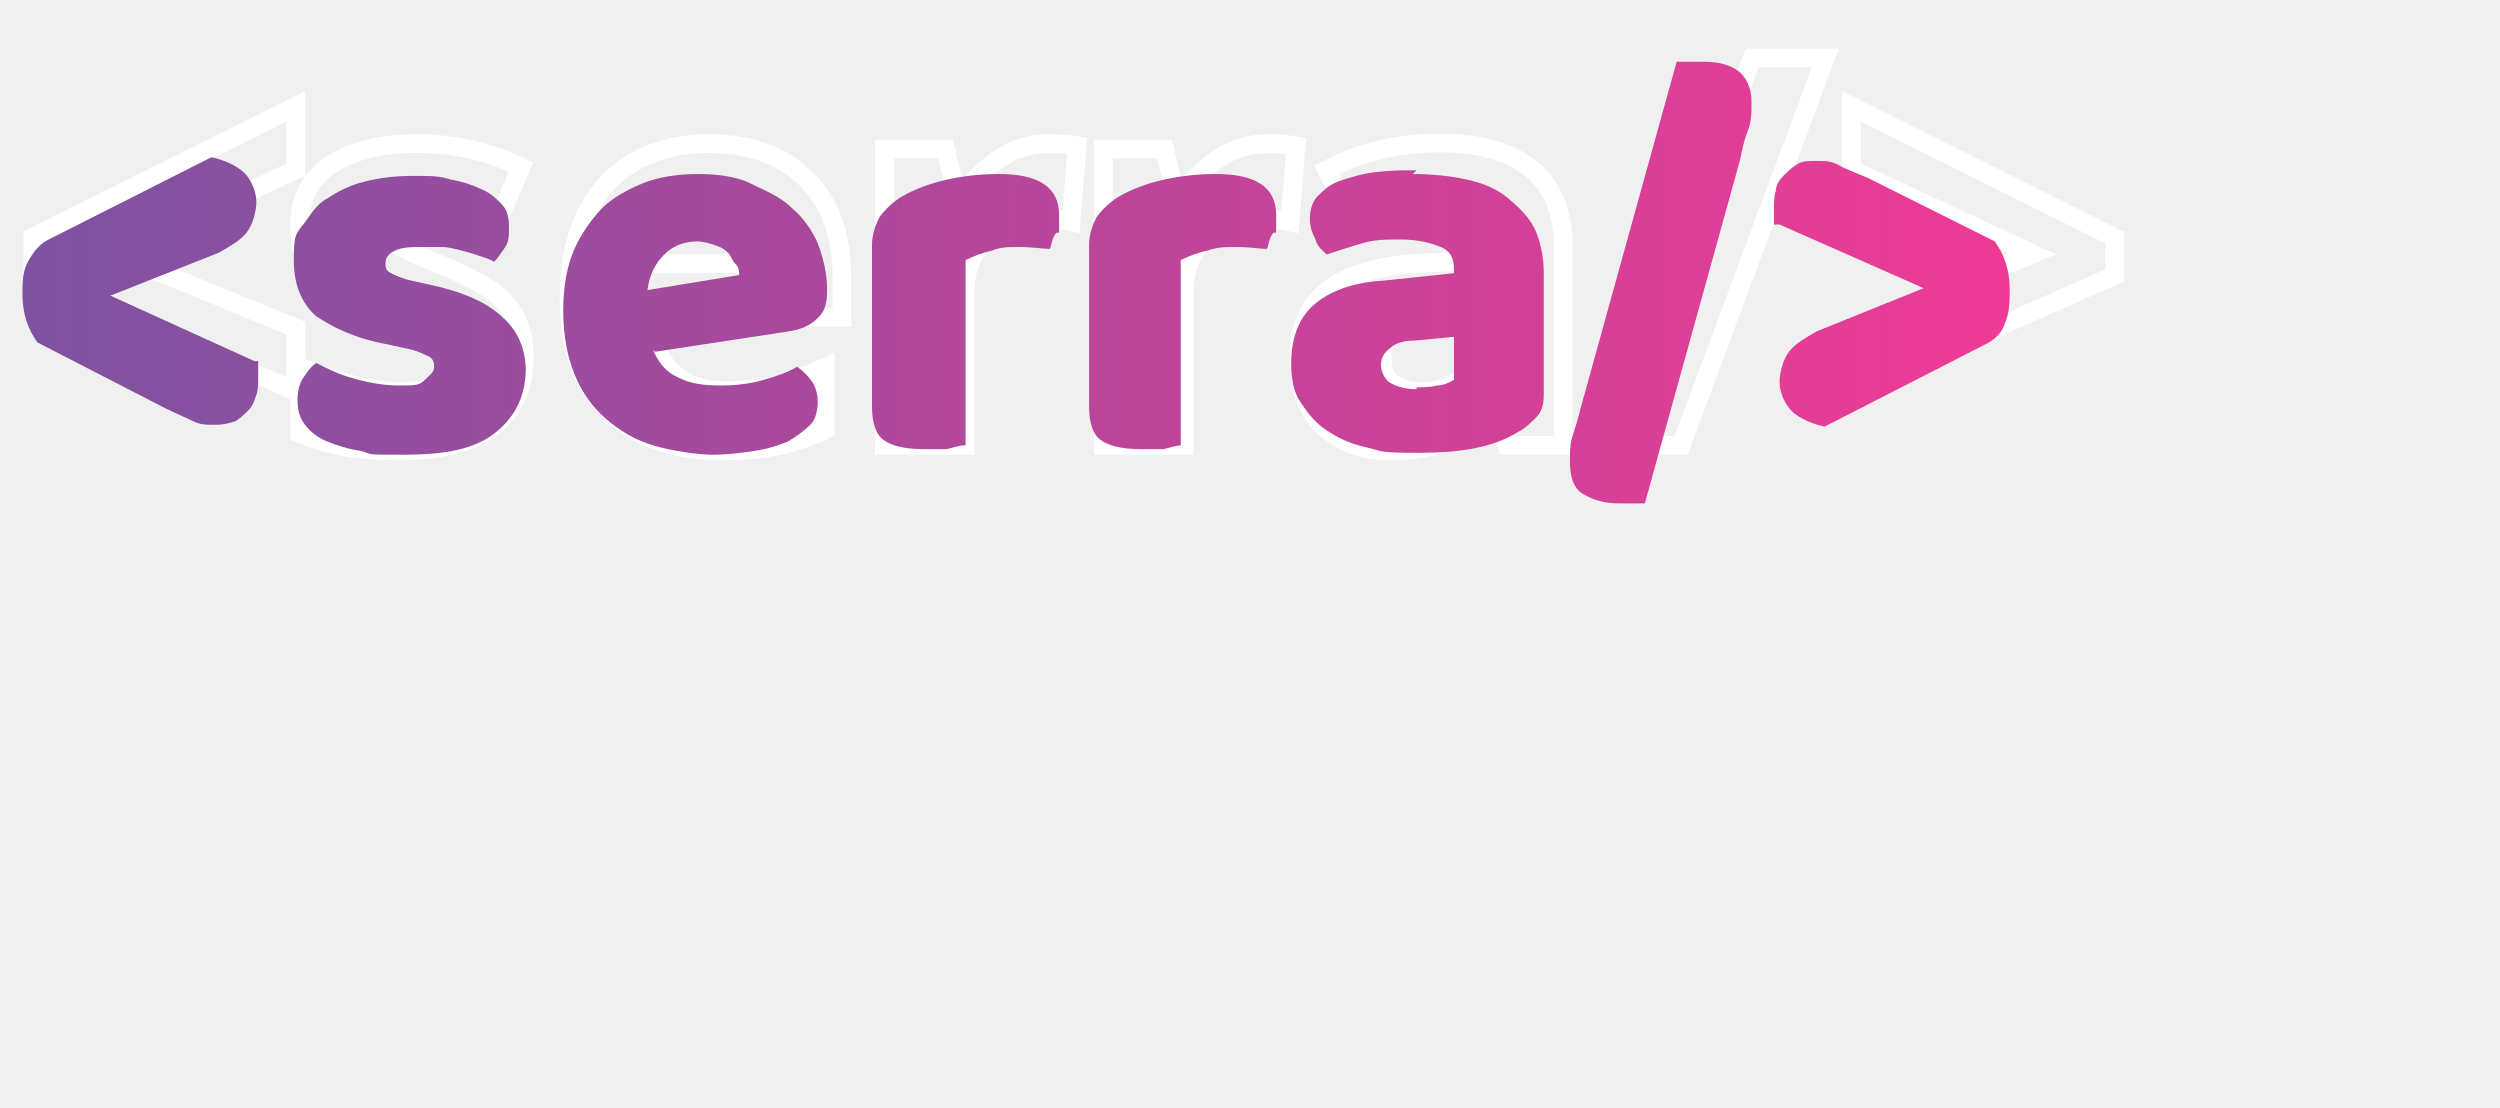
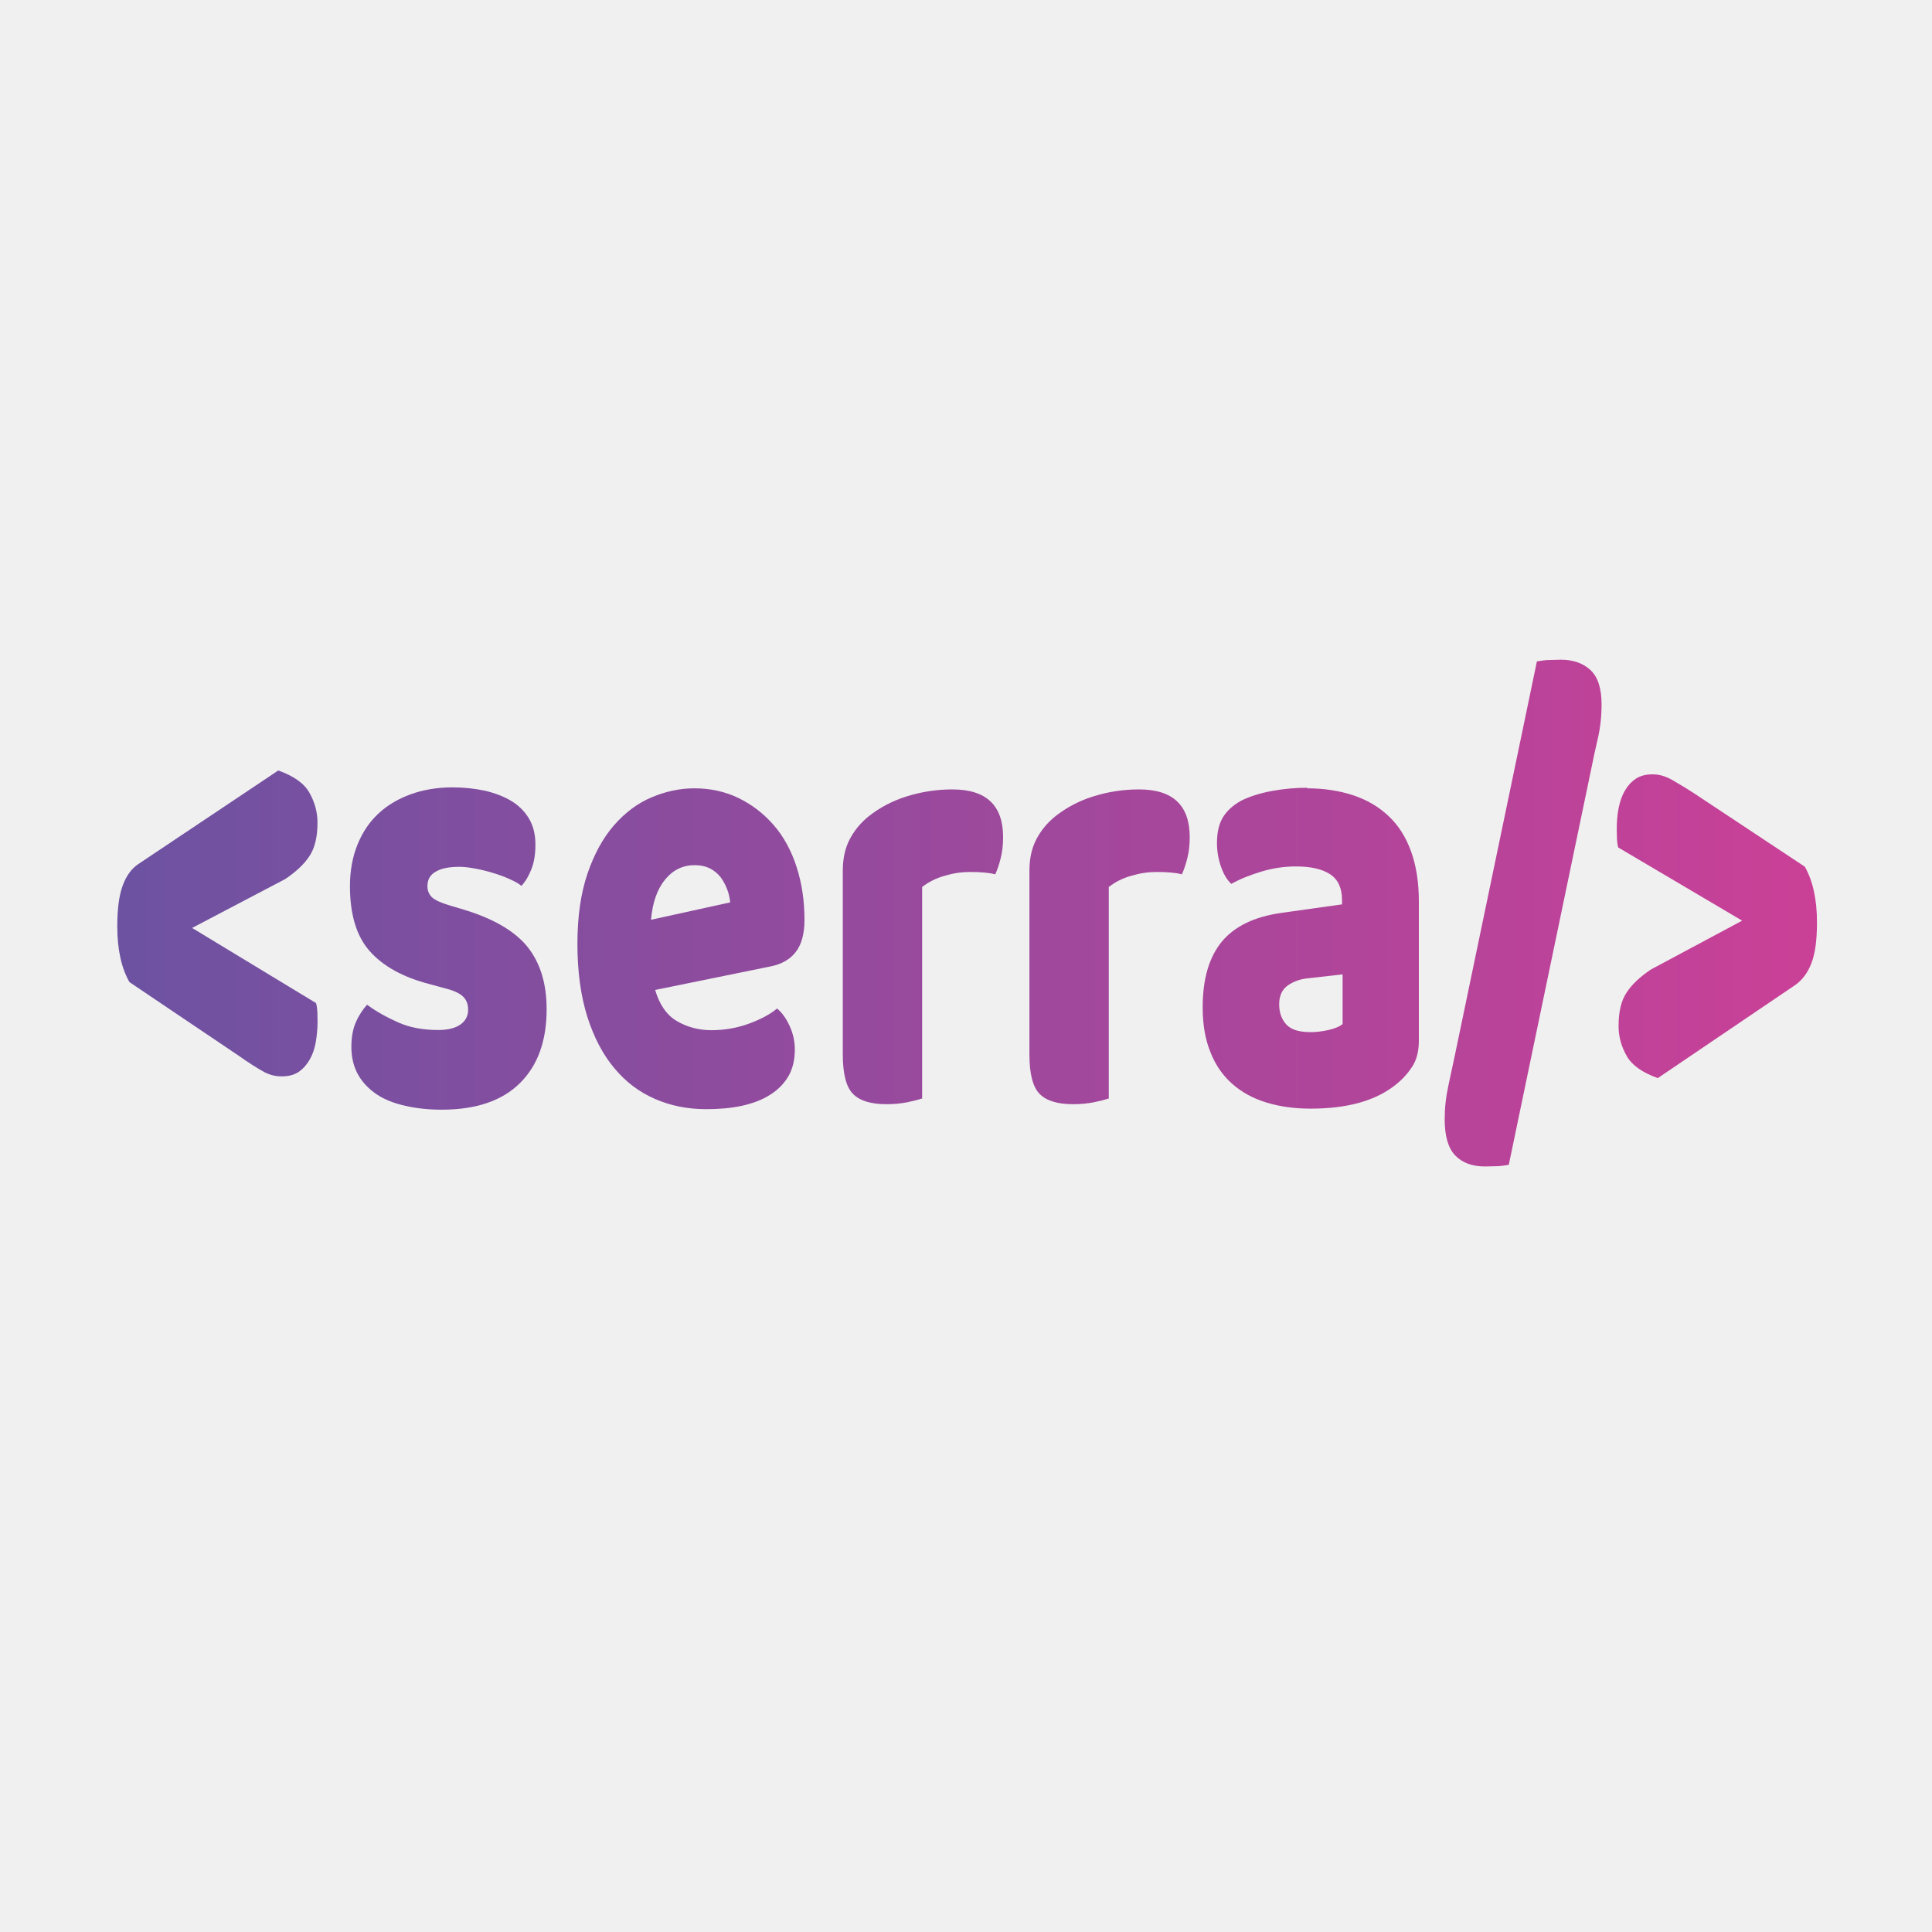
- <svg xmlns="http://www.w3.org/2000/svg" id="Layer_1" version="1.1" viewBox="0 0 133.6 59.2">
+ <svg xmlns="http://www.w3.org/2000/svg" id="Layer_1" version="1.1" viewBox="0 0 300 300">
  <defs>
    <style>
      .st0 {
        fill: url(#linear-gradient2);
      }

      .st1 {
        fill: url(#linear-gradient1);
      }

      .st2 {
        fill: url(#linear-gradient3);
      }

      .st3 {
        fill: url(#linear-gradient6);
      }

      .st4 {
        fill: url(#linear-gradient7);
      }

      .st5 {
        fill: url(#linear-gradient5);
      }

      .st6 {
        fill: url(#linear-gradient4);
      }

      .st7 {
        fill: url(#linear-gradient);
      }
- 
-       .st8 {
-         fill: none;
-         font-family: Baloo2-Bold, 'Baloo 2';
-         font-size: 29px;
-         font-weight: 700;
-         stroke: #fff;
-         stroke-miterlimit: 10;
-       }
- 
-       .st8, .st9 {
-         isolation: isolate;
-       }
    </style>
-     <linearGradient id="linear-gradient" x1="1.4" y1="46.4" x2="107.2" y2="46.4" gradientTransform="translate(0 62) scale(1 -1)" gradientUnits="userSpaceOnUse">
-       <stop offset="0" stop-color="#7e52a1" />
-       <stop offset="1" stop-color="#ee3b95" />
+     <linearGradient id="linear-gradient" x1="18.21" y1="156.59" x2="282.14" y2="156.59" gradientTransform="translate(0 300) scale(1 -1)" gradientUnits="userSpaceOnUse">
+       <stop offset="0" stop-color="#6d52a2" />
+       <stop offset="1" stop-color="#ca4097" />
    </linearGradient>
-     <linearGradient id="linear-gradient1" x1="1.4" y1="45.2" x2="107.2" y2="45.2" gradientTransform="translate(0 62) scale(1 -1)" gradientUnits="userSpaceOnUse">
-       <stop offset="0" stop-color="#7e52a1" />
-       <stop offset="1" stop-color="#ee3b95" />
+     <linearGradient id="linear-gradient1" x1="18.21" y1="152.72" x2="282.14" y2="152.72" gradientTransform="translate(0 300) scale(1 -1)" gradientUnits="userSpaceOnUse">
+       <stop offset="0" stop-color="#6d52a2" />
+       <stop offset="1" stop-color="#ca4097" />
    </linearGradient>
-     <linearGradient id="linear-gradient2" x1="1.4" y1="45.2" x2="107.2" y2="45.2" gradientTransform="translate(0 62) scale(1 -1)" gradientUnits="userSpaceOnUse">
-       <stop offset="0" stop-color="#7e52a1" />
-       <stop offset="1" stop-color="#ee3b95" />
+     <linearGradient id="linear-gradient2" x1="18.21" y1="152.68" x2="282.14" y2="152.68" gradientTransform="translate(0 300) scale(1 -1)" gradientUnits="userSpaceOnUse">
+       <stop offset="0" stop-color="#6d52a2" />
+       <stop offset="1" stop-color="#ca4097" />
    </linearGradient>
-     <linearGradient id="linear-gradient3" x1="1.4" y1="45.3" x2="107.2" y2="45.3" gradientTransform="translate(0 62) scale(1 -1)" gradientUnits="userSpaceOnUse">
-       <stop offset="0" stop-color="#7e52a1" />
-       <stop offset="1" stop-color="#ee3b95" />
+     <linearGradient id="linear-gradient3" x1="18.21" y1="152.99" x2="282.14" y2="152.99" gradientTransform="translate(0 300) scale(1 -1)" gradientUnits="userSpaceOnUse">
+       <stop offset="0" stop-color="#6d52a2" />
+       <stop offset="1" stop-color="#ca4097" />
    </linearGradient>
-     <linearGradient id="linear-gradient4" x1="1.4" y1="45.3" x2="107.2" y2="45.3" gradientTransform="translate(0 62) scale(1 -1)" gradientUnits="userSpaceOnUse">
-       <stop offset="0" stop-color="#7e52a1" />
-       <stop offset="1" stop-color="#ee3b95" />
+     <linearGradient id="linear-gradient4" x1="18.21" y1="152.99" x2="282.14" y2="152.99" gradientTransform="translate(0 300) scale(1 -1)" gradientUnits="userSpaceOnUse">
+       <stop offset="0" stop-color="#6d52a2" />
+       <stop offset="1" stop-color="#ca4097" />
    </linearGradient>
-     <linearGradient id="linear-gradient5" x1="1.4" y1="45.2" x2="107.2" y2="45.2" gradientTransform="translate(0 62) scale(1 -1)" gradientUnits="userSpaceOnUse">
-       <stop offset="0" stop-color="#7e52a1" />
-       <stop offset="1" stop-color="#ee3b95" />
+     <linearGradient id="linear-gradient5" x1="18.21" y1="152.75" x2="282.14" y2="152.75" gradientTransform="translate(0 300) scale(1 -1)" gradientUnits="userSpaceOnUse">
+       <stop offset="0" stop-color="#6d52a2" />
+       <stop offset="1" stop-color="#ca4097" />
    </linearGradient>
-     <linearGradient id="linear-gradient6" x1="1.4" y1="46.9" x2="107.2" y2="46.9" gradientTransform="translate(0 62) scale(1 -1)" gradientUnits="userSpaceOnUse">
-       <stop offset="0" stop-color="#7e52a1" />
-       <stop offset="1" stop-color="#ee3b95" />
+     <linearGradient id="linear-gradient6" x1="18.21" y1="158.22" x2="282.14" y2="158.22" gradientTransform="translate(0 300) scale(1 -1)" gradientUnits="userSpaceOnUse">
+       <stop offset="0" stop-color="#6d52a2" />
+       <stop offset="1" stop-color="#ca4097" />
    </linearGradient>
-     <linearGradient id="linear-gradient7" x1="1.4" y1="46.3" x2="107.2" y2="46.3" gradientTransform="translate(0 62) scale(1 -1)" gradientUnits="userSpaceOnUse">
-       <stop offset="0" stop-color="#7e52a1" />
-       <stop offset="1" stop-color="#ee3b95" />
+     <linearGradient id="linear-gradient7" x1="18.21" y1="156.2" x2="282.14" y2="156.2" gradientTransform="translate(0 300) scale(1 -1)" gradientUnits="userSpaceOnUse">
+       <stop offset="0" stop-color="#6d52a2" />
+       <stop offset="1" stop-color="#ca4097" />
    </linearGradient>
  </defs>
-   <g class="st9">
-     <text class="st8" transform="translate(.5 23.8)">
-       <tspan x="0" y="0">&lt;</tspan>
-     </text>
-     <text class="st8" transform="translate(14.7 23.8)">
-       <tspan x="0" y="0">s</tspan>
-     </text>
-     <text class="st8" transform="translate(29.1 23.8)">
-       <tspan x="0" y="0">e</tspan>
-     </text>
-     <text class="st8" transform="translate(45 23.8)">
-       <tspan x="0" y="0">r</tspan>
-     </text>
-     <text class="st8" transform="translate(56.7 23.8)">
-       <tspan x="0" y="0">r</tspan>
-     </text>
-     <text class="st8" transform="translate(68.2 23.8)">
-       <tspan x="0" y="0">a/&gt;</tspan>
-     </text>
-   </g>
-   <g>
-     <path class="st7" d="M13.8,19.3c0,.1,0,.2,0,.4,0,.1,0,.3,0,.4,0,.4,0,.7-.1,1s-.2.6-.4.8c-.2.2-.4.4-.7.6-.3.1-.6.2-1.1.2s-.8,0-1.2-.2c-.4-.2-.9-.4-1.5-.7l-6.8-3.5c-.5-.7-.8-1.5-.8-2.6s.1-1.4.4-1.9.6-.8,1-1l8.7-4.4c.9.2,1.6.6,1.9,1s.5.9.5,1.4-.2,1.2-.5,1.6-.8.7-1.5,1.1l-5.8,2.3,7.7,3.5h0Z" />
-     <path class="st1" d="M28.1,19.6c0,1.5-.5,2.6-1.6,3.5s-2.7,1.2-4.9,1.2-1.6,0-2.3-.2c-.7-.1-1.3-.3-1.8-.5-.5-.2-.9-.5-1.2-.9s-.4-.8-.4-1.3.1-.9.3-1.2c.2-.3.4-.6.7-.8.6.3,1.2.6,1.9.8.7.2,1.6.4,2.5.4s1.1,0,1.4-.3.5-.4.5-.7-.1-.5-.4-.6c-.2-.1-.6-.3-1.2-.4l-.9-.2c-1.7-.3-2.9-.9-3.8-1.5-.8-.7-1.2-1.7-1.2-3s.1-1.4.5-1.9.7-1.1,1.3-1.4c.6-.4,1.2-.7,2-.9.8-.2,1.6-.3,2.6-.3s1.4,0,2,.2c.6.1,1.2.3,1.6.5.5.2.8.5,1.1.8s.4.7.4,1.2,0,.8-.2,1.1c-.2.3-.4.6-.6.8-.1-.1-.4-.2-.7-.3-.3-.1-.6-.2-1-.3s-.7-.2-1.1-.2c-.4,0-.7,0-1,0-.6,0-1.1,0-1.5.2s-.5.4-.5.7.1.4.3.5c.2.1.6.3,1.1.4l.9.2c1.9.4,3.2,1,4,1.8.8.7,1.2,1.7,1.2,2.9h0Z" />
-     <path class="st0" d="M34.9,18.7c.3.7.7,1.2,1.4,1.5.6.3,1.3.4,2.2.4s1.6-.1,2.3-.3,1.3-.4,1.8-.7c.3.2.6.5.8.8s.3.7.3,1.1-.1.9-.4,1.2-.7.6-1.2.9c-.5.2-1.1.4-1.8.5-.7.1-1.4.2-2.2.2s-2.2-.2-3.2-.5-1.8-.8-2.5-1.4c-.7-.6-1.3-1.4-1.7-2.4-.4-1-.6-2.1-.6-3.4s.2-2.4.6-3.3c.4-.9,1-1.7,1.6-2.3.7-.6,1.5-1,2.3-1.3.9-.3,1.8-.4,2.7-.4s2,.1,2.8.5,1.6.7,2.2,1.3c.6.5,1.1,1.2,1.4,1.9.3.8.5,1.6.5,2.5s-.2,1.2-.5,1.5c-.4.4-.9.6-1.5.7l-7.2,1.1h0ZM37.3,12.9c-.7,0-1.3.2-1.8.7s-.8,1.1-.9,1.9l4.9-.8c0-.2,0-.4-.2-.6s-.2-.4-.4-.6-.4-.3-.7-.4c-.3-.1-.6-.2-1-.2h0Z" />
-     <path class="st2" d="M51.5,23.8c-.2,0-.5.1-.9.2-.4,0-.8,0-1.3,0-1,0-1.7-.2-2.1-.5s-.6-.9-.6-1.8v-8.6c0-.6.2-1.1.4-1.5.3-.4.7-.8,1.2-1.1.7-.4,1.5-.7,2.4-.9s1.8-.3,2.8-.3c2.1,0,3.2.7,3.2,2.2s0,.7-.2,1-.2.6-.3.8c-.4,0-.9-.1-1.6-.1s-1,0-1.5.2c-.5.1-1,.3-1.4.5v9.9h0Z" />
-     <path class="st6" d="M63.1,23.8c-.2,0-.5.1-.9.2-.4,0-.8,0-1.3,0-1,0-1.7-.2-2.1-.5s-.6-.9-.6-1.8v-8.6c0-.6.2-1.1.4-1.5.3-.4.7-.8,1.2-1.1.7-.4,1.5-.7,2.4-.9s1.8-.3,2.8-.3c2.1,0,3.2.7,3.2,2.2s0,.7-.2,1-.2.6-.3.8c-.4,0-.9-.1-1.6-.1s-1,0-1.6.2c-.5.1-1,.3-1.4.5v9.9h0Z" />
-     <path class="st5" d="M75.5,9.3c1,0,2,.1,2.9.3s1.6.5,2.2,1,1.1,1,1.4,1.6.5,1.5.5,2.4v6.5c0,.5-.1.9-.4,1.2s-.6.6-1,.8c-1.3.8-3,1.1-5.3,1.1s-1.9-.1-2.8-.3-1.5-.5-2.1-.9-1-.9-1.4-1.5-.5-1.3-.5-2.1c0-1.3.4-2.4,1.2-3.1.8-.7,2-1.2,3.7-1.3l3.8-.4v-.2c0-.6-.2-1-.7-1.2s-1.2-.4-2.1-.4-1.4,0-2.1.2-1.3.4-1.9.6c-.2-.2-.5-.4-.6-.8-.2-.4-.3-.7-.3-1.1s.1-.9.4-1.2.6-.6,1.1-.8c.6-.2,1.2-.4,2-.5s1.5-.1,2.2-.1h0ZM75.7,20.7c.3,0,.7,0,1.1-.1.4,0,.7-.2.9-.3v-2.3l-2.1.2c-.5,0-1,.1-1.3.4-.3.2-.5.5-.5.9s.2.7.4.9c.3.2.8.4,1.5.4h0Z" />
-     <path class="st3" d="M88,26.9c-.3,0-.5,0-.8,0s-.5,0-.7,0c-.8,0-1.4-.2-1.9-.5s-.7-.9-.7-1.7,0-1,.2-1.6.3-1,.4-1.4l5.1-18.4c.3,0,.6,0,.8,0,.2,0,.5,0,.7,0,.8,0,1.4.2,1.8.5.4.3.7.9.7,1.6s0,1.1-.2,1.6c-.2.5-.3,1-.4,1.5l-5.1,18.4h0Z" />
-     <path class="st4" d="M94.8,12c0-.1,0-.2,0-.4,0-.1,0-.3,0-.4,0-.4,0-.7.1-1,0-.3.2-.6.4-.8s.4-.4.7-.6.6-.2,1.1-.2.8,0,1.3.3c.4.2.9.4,1.4.6l6.8,3.4c.5.7.8,1.5.8,2.6s-.1,1.4-.3,1.9c-.2.5-.6.8-1,1l-8.6,4.4c-.9-.2-1.6-.6-1.9-1s-.5-.9-.5-1.4.2-1.2.5-1.6.8-.7,1.5-1.1l5.7-2.3-7.7-3.4h0Z" />
-   </g>
+   <path class="st7" d="M49.09,155.82c.11.37.17.85.19,1.33,0,.52.03,1,.03,1.44,0,1.15-.11,2.26-.28,3.26-.19,1.04-.5,1.93-.95,2.7s-1,1.41-1.7,1.89c-.7.48-1.59.7-2.64.7s-2-.26-2.98-.82-2.2-1.33-3.67-2.37l-16.99-11.45c-1.25-2.19-1.89-5.08-1.89-8.67,0-2.7.28-4.82.86-6.37s1.42-2.67,2.53-3.37l21.61-14.45c2.36.85,3.98,1.96,4.81,3.41s1.28,3,1.28,4.67c0,2.26-.42,4-1.28,5.26-.83,1.26-2.09,2.41-3.73,3.52l-14.46,7.59,19.25,11.67v.04Z" />
+   <path class="st1" d="M84.88,156.71c0,4.89-1.36,8.71-4.12,11.45-2.75,2.74-6.79,4.15-12.15,4.15-2.03,0-3.89-.19-5.65-.59s-3.23-.96-4.45-1.78c-1.22-.82-2.2-1.82-2.89-3.04s-1.06-2.67-1.06-4.33c0-1.56.25-2.85.72-3.89.47-1.07,1.06-1.93,1.72-2.67,1.39,1.04,3,1.93,4.81,2.74s3.89,1.19,6.26,1.19c1.5,0,2.64-.3,3.42-.85.81-.59,1.2-1.33,1.2-2.3,0-.89-.28-1.59-.86-2.11s-1.53-.93-2.89-1.26l-2.17-.59c-4.2-1.07-7.31-2.82-9.37-5.15-2.06-2.33-3.06-5.71-3.06-10.08,0-2.37.39-4.52,1.17-6.45s1.86-3.52,3.25-4.82,3.09-2.3,5.03-3,4.12-1.07,6.48-1.07c1.78,0,3.45.19,5.03.52,1.56.37,2.92.89,4.09,1.59,1.17.7,2.09,1.63,2.75,2.74s1,2.45,1,4-.19,2.74-.61,3.82-.92,1.93-1.56,2.63c-.39-.33-.97-.67-1.72-1-.78-.37-1.61-.67-2.53-.96s-1.84-.52-2.78-.7-1.81-.3-2.56-.3c-1.59,0-2.81.22-3.7.74-.86.48-1.31,1.22-1.31,2.26,0,.7.25,1.3.72,1.74.47.44,1.39.85,2.75,1.26l2.25.67c4.62,1.41,7.93,3.37,9.87,5.82,1.95,2.48,2.92,5.67,2.92,9.6l-.03.04Z" />
+   <path class="st0" d="M101.73,153.71c.67,2.3,1.81,3.93,3.39,4.85s3.37,1.41,5.34,1.41,3.95-.33,5.78-1c1.84-.67,3.31-1.44,4.42-2.37.78.63,1.42,1.56,1.95,2.7.53,1.15.81,2.37.81,3.67,0,1.59-.33,3-1,4.15s-1.61,2.11-2.86,2.89c-1.22.78-2.7,1.33-4.37,1.7-1.7.37-3.53.52-5.56.52-2.84,0-5.48-.52-7.93-1.59s-4.53-2.63-6.31-4.78c-1.78-2.11-3.17-4.78-4.2-8-1-3.22-1.53-6.97-1.53-11.26s.53-7.89,1.56-10.93c1.03-3.04,2.42-5.56,4.12-7.52,1.72-1.96,3.64-3.41,5.81-4.33s4.39-1.41,6.65-1.41c2.56,0,4.87.52,6.98,1.56s3.89,2.45,5.42,4.22,2.7,3.96,3.5,6.45c.81,2.52,1.22,5.22,1.22,8.19,0,2.19-.47,3.85-1.36,5s-2.2,1.89-3.84,2.22l-17.99,3.67h0ZM107.88,134.34c-1.84,0-3.37.74-4.59,2.22-1.22,1.48-1.97,3.56-2.2,6.26l12.29-2.7c-.06-.63-.19-1.3-.44-1.96s-.58-1.3-1-1.89c-.44-.59-1-1.04-1.67-1.41-.67-.33-1.47-.52-2.39-.52h0Z" />
+   <path class="st2" d="M143.17,170.57c-.53.19-1.28.37-2.28.59-1,.19-2.06.3-3.23.3-2.42,0-4.14-.52-5.2-1.59-1.06-1.07-1.59-3.11-1.59-6.11v-28.6c0-1.85.36-3.48,1.08-4.85s1.72-2.59,2.98-3.59c1.7-1.33,3.64-2.37,5.9-3.07,2.25-.7,4.59-1.07,7.06-1.07,5.26,0,7.87,2.48,7.87,7.41,0,1.15-.11,2.22-.36,3.22-.25,1-.53,1.85-.86,2.56-.92-.26-2.25-.37-3.98-.37-1.25,0-2.53.19-3.87.59-1.33.37-2.5.96-3.5,1.74v32.94l-.03-.07Z" />
+   <path class="st6" d="M172.15,170.57c-.53.19-1.28.37-2.28.59-1,.19-2.06.3-3.23.3-2.42,0-4.14-.52-5.2-1.59-1.06-1.07-1.59-3.11-1.59-6.11v-28.6c0-1.85.36-3.48,1.08-4.85s1.72-2.59,2.98-3.59c1.7-1.33,3.64-2.37,5.9-3.07,2.25-.7,4.59-1.07,7.06-1.07,5.26,0,7.87,2.48,7.87,7.41,0,1.15-.11,2.22-.36,3.22-.25,1-.53,1.85-.86,2.56-.92-.26-2.25-.37-3.98-.37-1.25,0-2.53.19-3.87.59-1.33.37-2.5.96-3.5,1.74v32.94l-.03-.07Z" />
+   <path class="st5" d="M202.97,122.41c2.61,0,4.98.37,7.12,1.07,2.14.7,3.98,1.78,5.51,3.22s2.7,3.26,3.5,5.48c.81,2.22,1.22,4.82,1.22,7.85v21.56c0,1.67-.36,3.04-1.06,4.08-.7,1.07-1.53,1.96-2.5,2.74-3.14,2.52-7.54,3.74-13.24,3.74-2.56,0-4.87-.33-6.9-.96-2.06-.63-3.81-1.59-5.28-2.89s-2.61-2.93-3.39-4.93c-.81-2-1.2-4.3-1.2-6.93,0-4.45,1-7.82,2.98-10.23,1.97-2.37,5.03-3.85,9.18-4.45l9.48-1.33v-.67c0-1.85-.61-3.19-1.84-4s-3-1.22-5.31-1.22c-1.78,0-3.56.26-5.31.78s-3.34,1.15-4.73,1.93c-.64-.59-1.17-1.44-1.59-2.63s-.64-2.41-.64-3.7c0-1.67.31-3,.92-4s1.53-1.85,2.78-2.56c1.39-.7,3.06-1.22,4.95-1.56s3.7-.48,5.4-.48l-.06.07ZM203.55,160.27c.81,0,1.72-.11,2.73-.33.97-.22,1.72-.52,2.2-.93v-7.71l-5.2.59c-1.36.11-2.45.52-3.34,1.15-.86.63-1.31,1.59-1.31,2.89s.36,2.33,1.11,3.15,2,1.19,3.81,1.19h0Z" />
+   <path class="st3" d="M234.28,180.87c-.67.11-1.33.22-1.95.22s-1.2.04-1.72.04c-2.03,0-3.59-.59-4.67-1.74s-1.61-3-1.61-5.59c0-1.74.19-3.48.58-5.26s.72-3.33,1-4.67l12.74-61.17c.72-.11,1.39-.22,2.03-.22s1.2-.04,1.72-.04c1.92,0,3.45.56,4.59,1.63s1.7,2.85,1.7,5.3c0,1.85-.19,3.63-.58,5.3s-.75,3.33-1.08,5l-12.74,61.17v.04Z" />
+   <path class="st4" d="M251.27,131.56c-.11-.37-.17-.85-.19-1.33s-.03-1-.03-1.44c0-1.15.08-2.26.28-3.26s.5-1.93.95-2.7c.44-.78,1-1.41,1.7-1.89.7-.48,1.59-.7,2.64-.7s2.06.3,3.14.93,2.25,1.33,3.5,2.15l16.99,11.26c1.25,2.19,1.89,5.08,1.89,8.67,0,2.7-.28,4.82-.86,6.3-.58,1.52-1.42,2.63-2.53,3.41l-21.33,14.45c-2.36-.85-3.98-1.96-4.81-3.41s-1.28-3-1.28-4.67c0-2.26.42-4,1.28-5.26.83-1.26,2.09-2.41,3.73-3.52l14.18-7.59-19.25-11.37h0Z" />
</svg>
